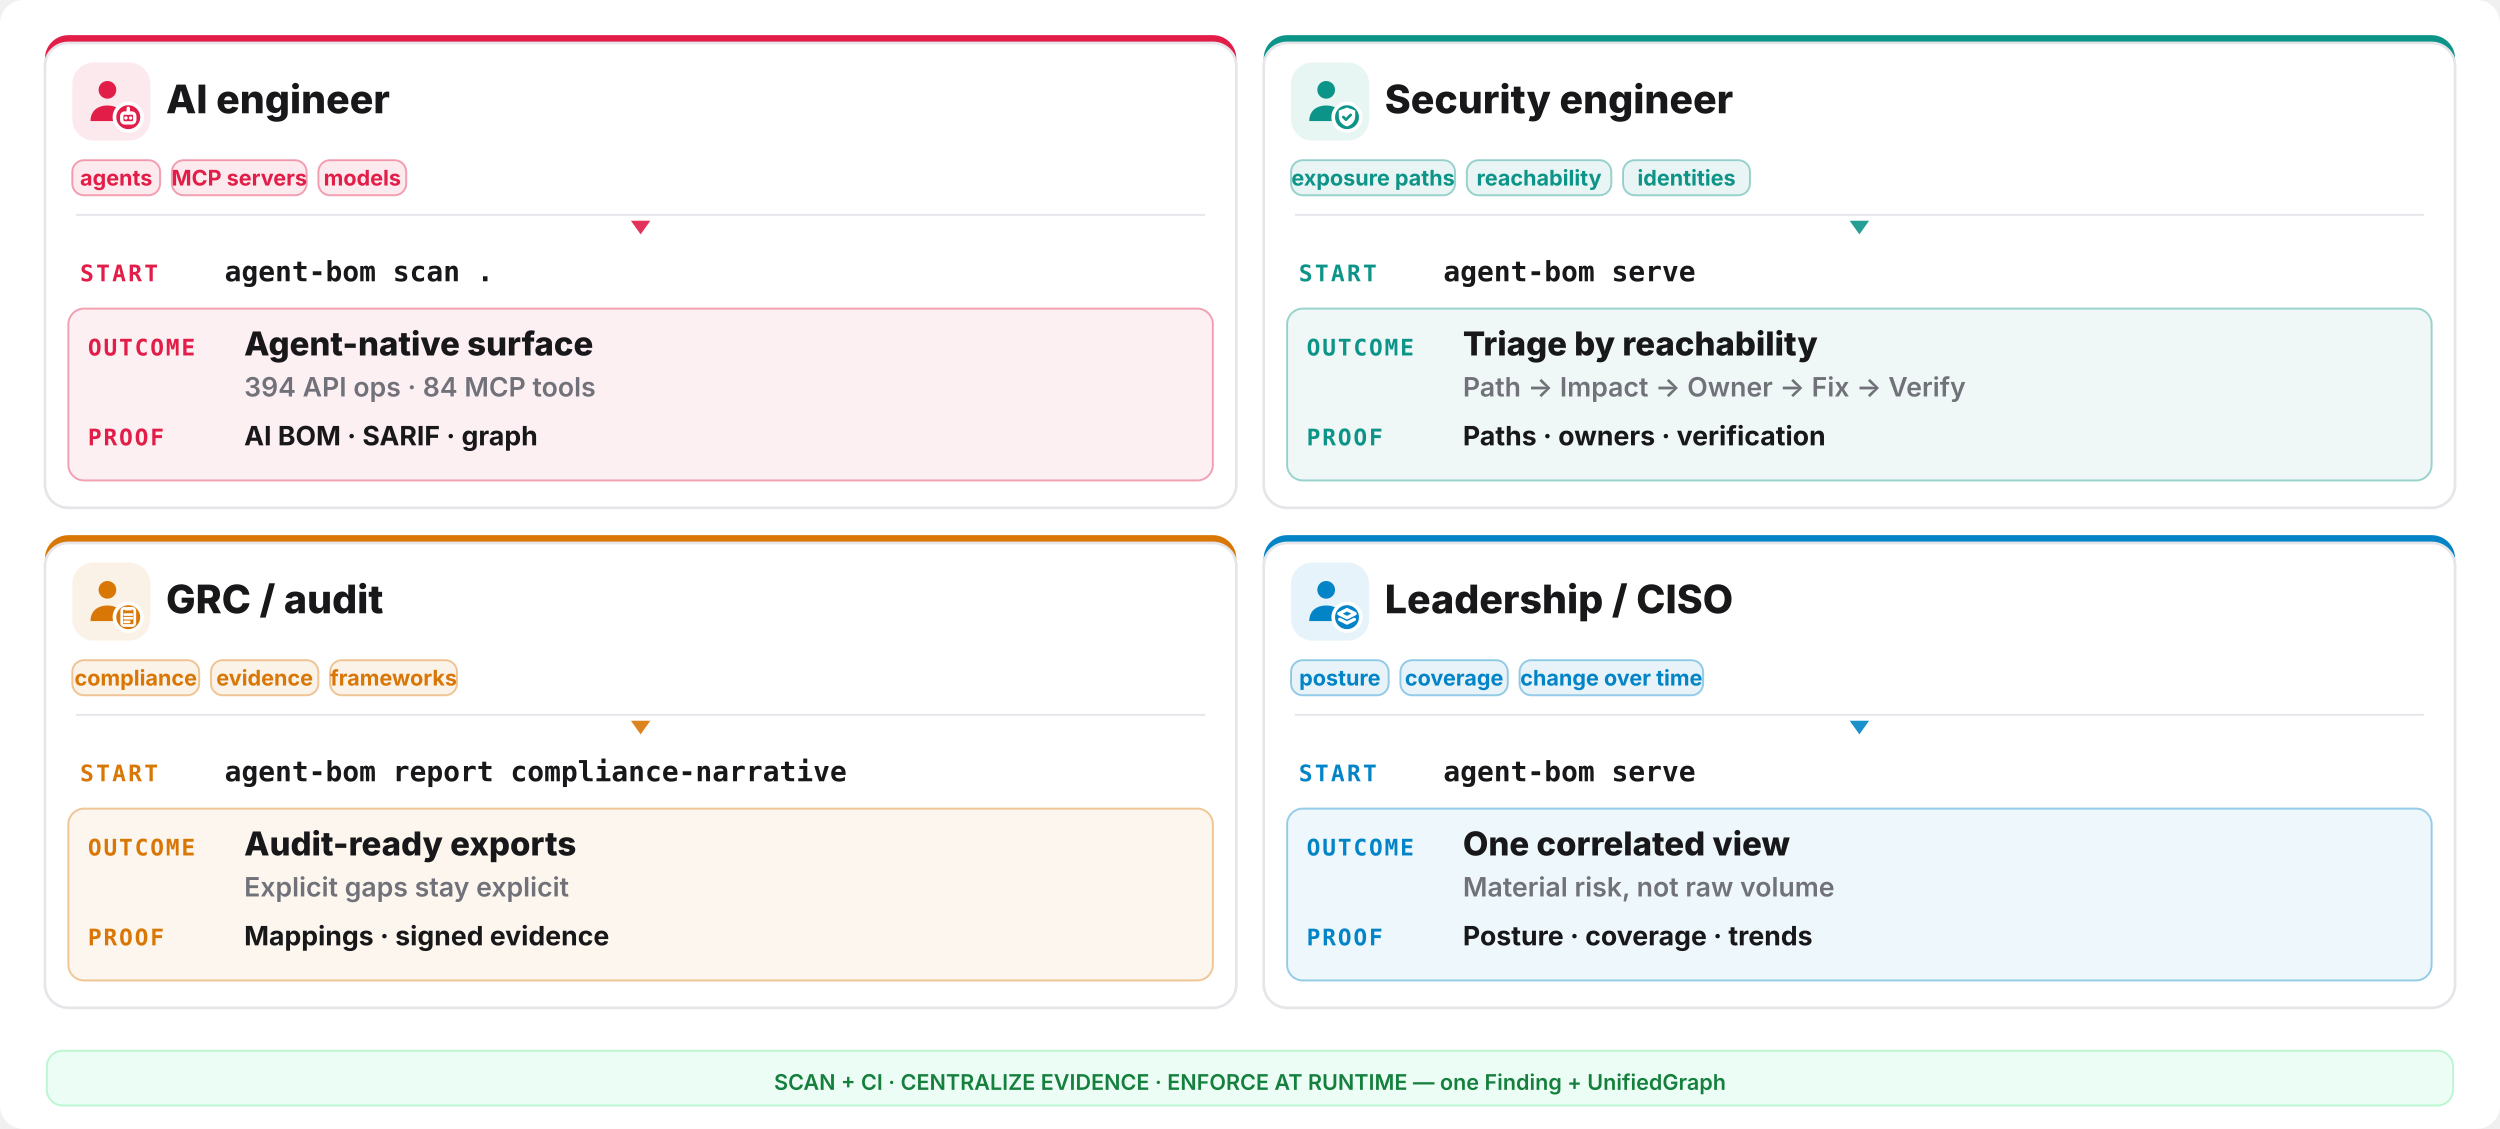
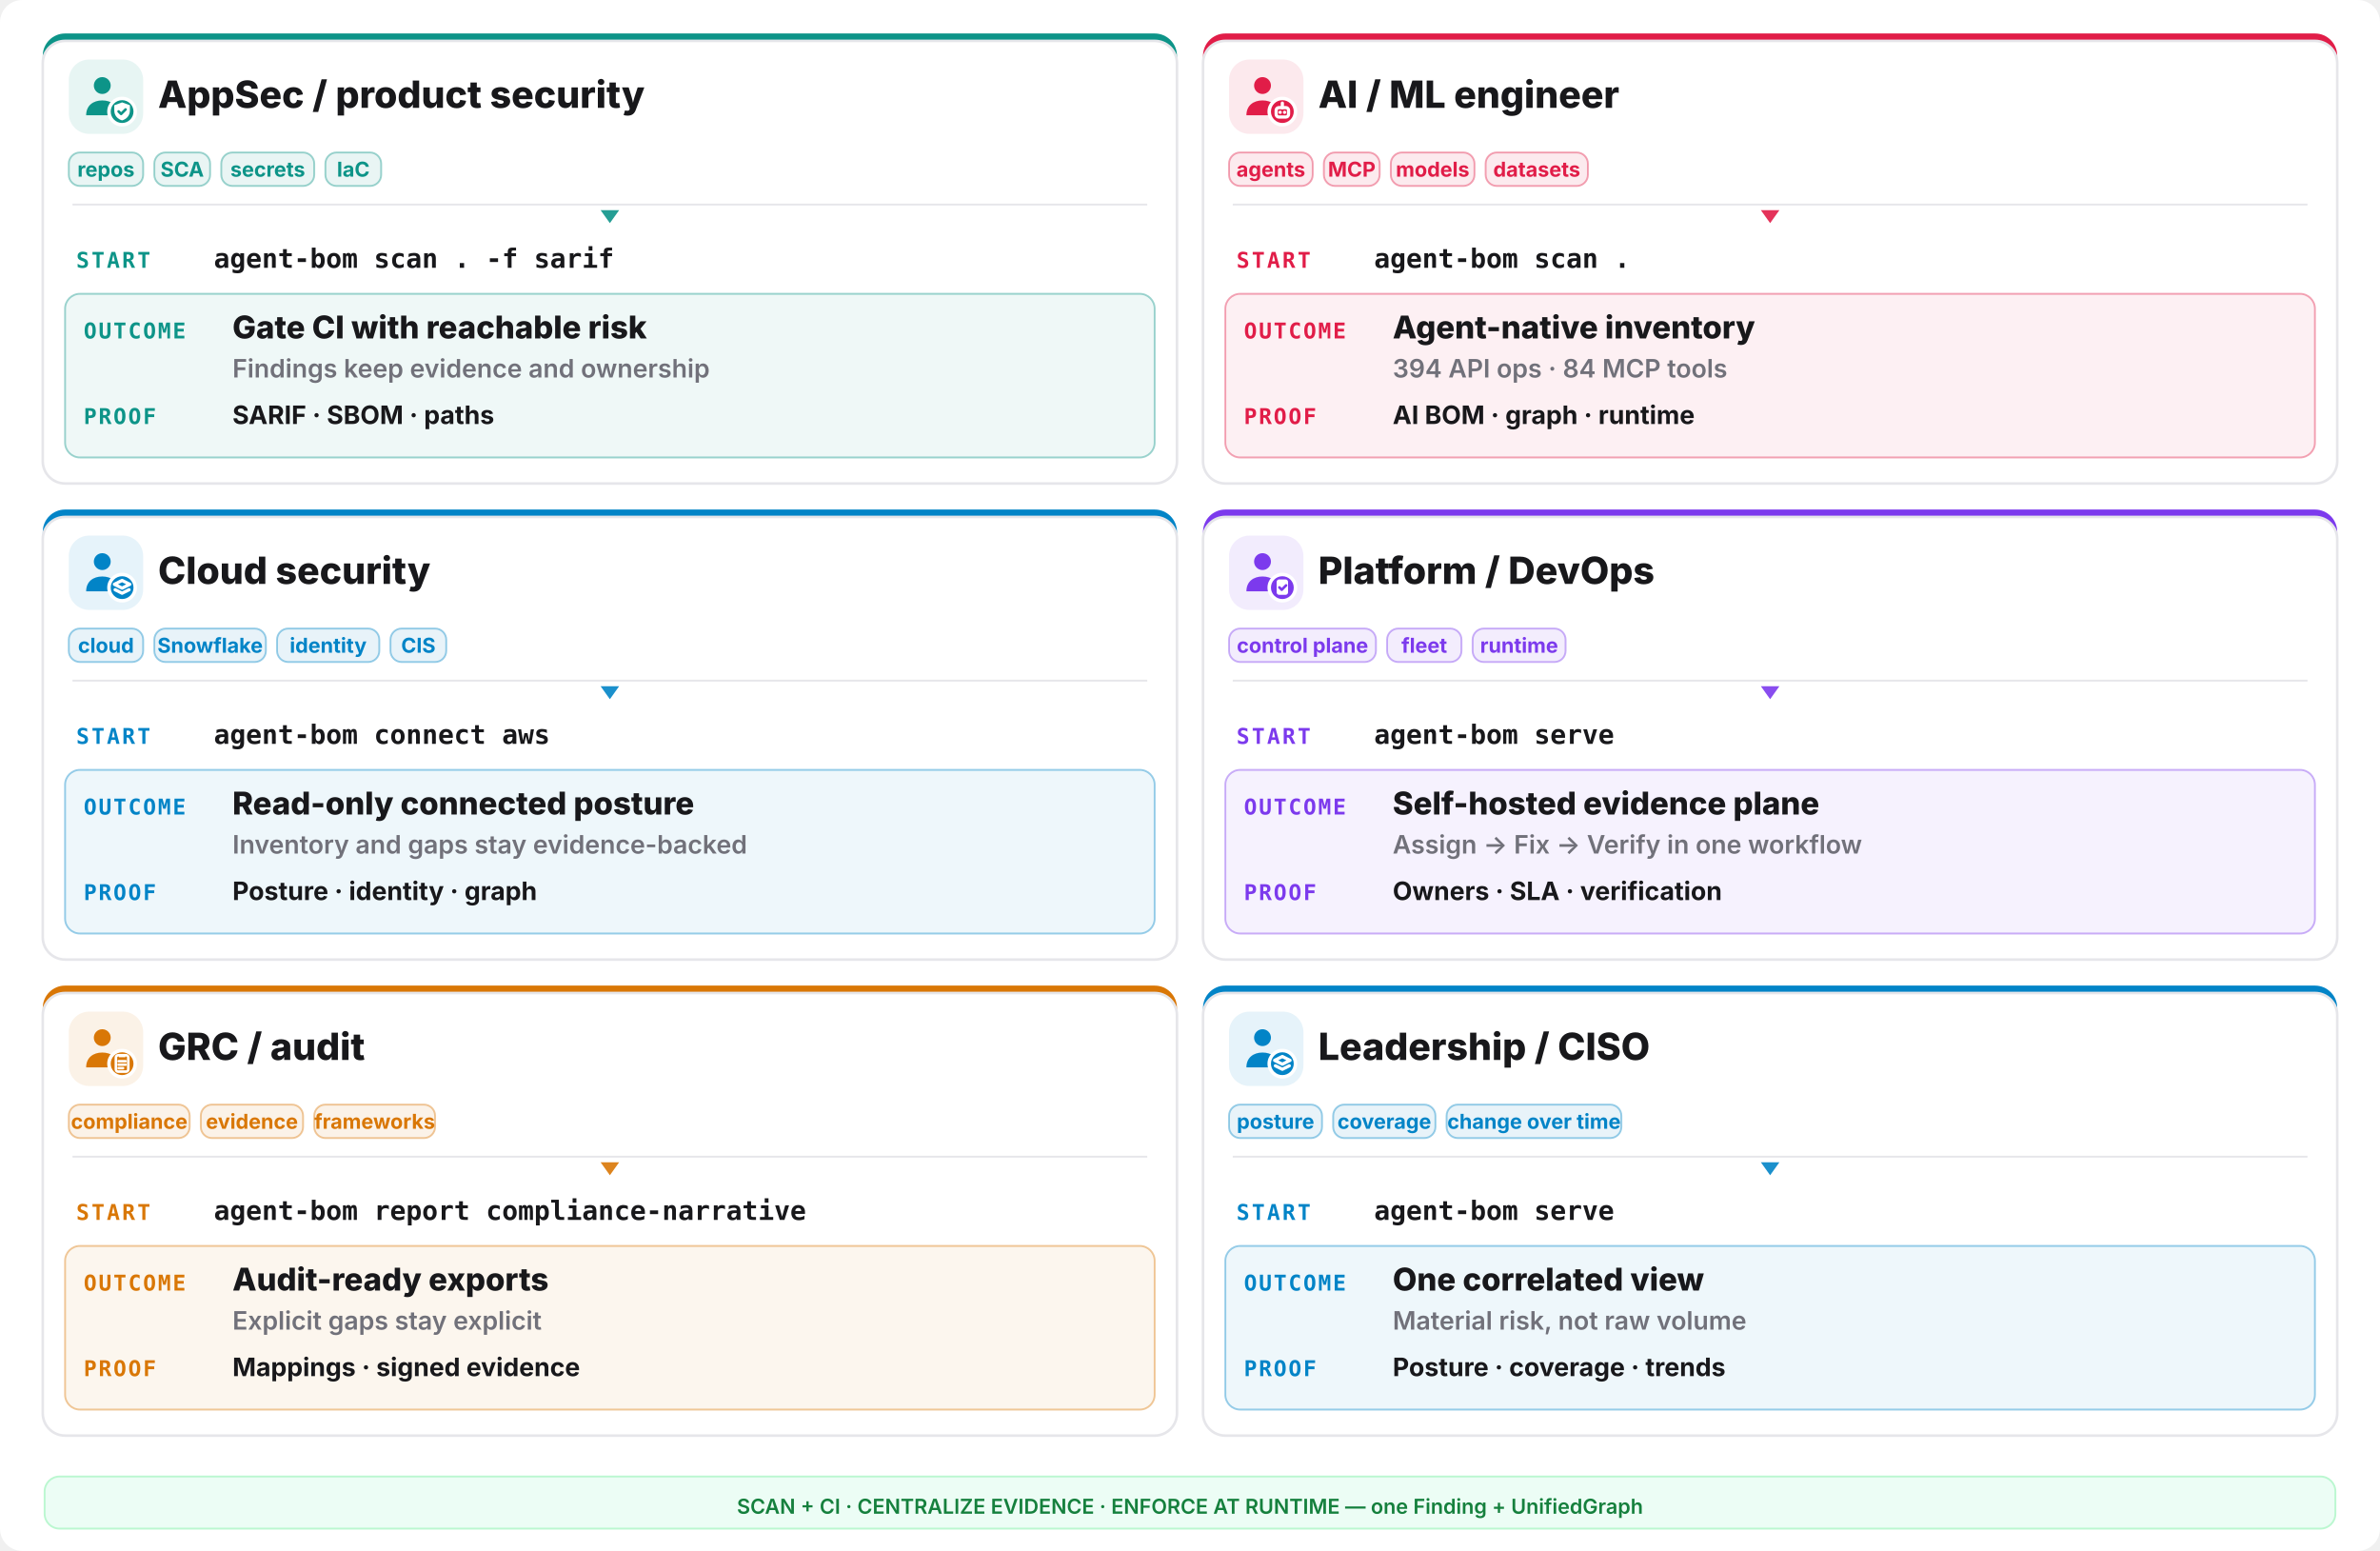
- <svg xmlns="http://www.w3.org/2000/svg" width="1280" height="578" viewBox="0 0 1280 578" fill="none">
-   <rect width="1280" height="578" rx="12" fill="#ffffff" />
-   <rect x="23" y="18" width="610" height="242" rx="12" fill="#e11d48" />
+ <svg xmlns="http://www.w3.org/2000/svg" width="1280" height="834" viewBox="0 0 1280 834" fill="none">
+   <rect width="1280" height="834" rx="12" fill="#ffffff" />
+   <rect x="23" y="18" width="610" height="242" rx="12" fill="#0d9488" />
  <rect x="23" y="22" width="610" height="238" rx="12" fill="#ffffff" stroke="#e6e6ea" stroke-width="1.4" />
-   <rect x="37" y="32" width="40" height="40" rx="11" fill="#e11d48" opacity="0.10" />
+   <rect x="37" y="32" width="40" height="40" rx="11" fill="#0d9488" opacity="0.10" />
  <g transform="translate(41,36) scale(1.333333)">
+     <circle cx="10.5" cy="7.5" r="3.4" fill="#0d9488" />
+     <path d="M4 19.5c0-4 2.9-6 6.5-6s6.5 2 6.5 6z" fill="#0d9488" />
+     <circle cx="18.5" cy="18" r="6" fill="#ffffff" />
+     <circle cx="18.5" cy="18" r="4.6" fill="#0d9488" />
+     <g fill="none" stroke="#ffffff" stroke-width="1.3" stroke-linecap="round" stroke-linejoin="round">
+       <path d="M18.5 14.3l3.15 1.15v2.1c0 2.1-1.4 3.5-3.15 4-1.75-.5-3.15-1.9-3.15-4v-2.1z" fill="#ffffff" stroke="none" />
+       <path d="M17.1 17.95l1 1 1.8-1.8" stroke="#0d9488" stroke-width="1.05" />
+     </g>
+   </g>
+   <text x="85" y="58" font-family="Inter,system-ui,sans-serif" font-size="20.15" font-weight="800" fill="#18181b">AppSec / product security</text>
+   <rect x="37" y="82" width="40" height="18" rx="6" fill="#0d9488" fill-opacity="0.09" stroke="#0d9488" stroke-opacity="0.4" />
+   <text x="57.0" y="95" text-anchor="middle" font-family="Inter,system-ui,sans-serif" font-size="11.05" font-weight="700" fill="#0d9488">repos</text>
+   <rect x="83" y="82" width="30" height="18" rx="6" fill="#0d9488" fill-opacity="0.09" stroke="#0d9488" stroke-opacity="0.4" />
+   <text x="98.0" y="95" text-anchor="middle" font-family="Inter,system-ui,sans-serif" font-size="11.05" font-weight="700" fill="#0d9488">SCA</text>
+   <rect x="119" y="82" width="50" height="18" rx="6" fill="#0d9488" fill-opacity="0.09" stroke="#0d9488" stroke-opacity="0.4" />
+   <text x="144.0" y="95" text-anchor="middle" font-family="Inter,system-ui,sans-serif" font-size="11.05" font-weight="700" fill="#0d9488">secrets</text>
+   <rect x="175" y="82" width="30" height="18" rx="6" fill="#0d9488" fill-opacity="0.09" stroke="#0d9488" stroke-opacity="0.4" />
+   <text x="190.0" y="95" text-anchor="middle" font-family="Inter,system-ui,sans-serif" font-size="11.05" font-weight="700" fill="#0d9488">IaC</text>
+   <line x1="39" y1="110" x2="617" y2="110" stroke="#e6e6ea" stroke-width="1" />
+   <polygon points="328,120 323,113 333,113" fill="#0d9488" opacity="0.9" />
+   <text x="41" y="144" font-family="ui-monospace,monospace" font-size="11.7" font-weight="800" letter-spacing="0.1em" fill="#0d9488">START</text>
+   <text x="115" y="144" font-family="ui-monospace,monospace" font-size="14.3" font-weight="700" fill="#18181b">agent-bom scan . -f sarif</text>
+   <rect x="35" y="158" width="586" height="88" rx="8" fill="#0d9488" opacity="0.07" />
+   <rect x="35" y="158" width="586" height="88" rx="8" fill="none" stroke="#0d9488" opacity="0.4" />
+   <text x="45" y="182" font-family="ui-monospace,monospace" font-size="11.7" font-weight="800" letter-spacing="0.08em" fill="#0d9488">OUTCOME</text>
+   <text x="125" y="182" font-family="Inter,system-ui,sans-serif" font-size="16.9" font-weight="800" fill="#18181b">Gate CI with reachable risk</text>
+   <text x="125" y="203" font-family="Inter,system-ui,sans-serif" font-size="13.65" font-weight="600" fill="#71717a">Findings keep evidence and ownership</text>
+   <text x="45" y="228" font-family="ui-monospace,monospace" font-size="11.7" font-weight="800" letter-spacing="0.08em" fill="#0d9488">PROOF</text>
+   <text x="125" y="228" font-family="Inter,system-ui,sans-serif" font-size="13.65" font-weight="700" fill="#18181b">SARIF · SBOM · paths</text>
+   <rect x="647" y="18" width="610" height="242" rx="12" fill="#e11d48" />
+   <rect x="647" y="22" width="610" height="238" rx="12" fill="#ffffff" stroke="#e6e6ea" stroke-width="1.4" />
+   <rect x="661" y="32" width="40" height="40" rx="11" fill="#e11d48" opacity="0.10" />
+   <g transform="translate(665,36) scale(1.333333)">
    <circle cx="10.5" cy="7.5" r="3.4" fill="#e11d48" />
    <path d="M4 19.5c0-4 2.9-6 6.5-6s6.5 2 6.5 6z" fill="#e11d48" />
    <circle cx="18.5" cy="18" r="6" fill="#ffffff" />
    <circle cx="18.5" cy="18" r="4.6" fill="#e11d48" />
    <g fill="none" stroke="#ffffff" stroke-width="1.3" stroke-linecap="round" stroke-linejoin="round">
      <rect x="16" y="16.4" width="5" height="3.8" rx="1.1" />
      <path d="M17.6 18.3h.01 M19.4 18.3h.01 M18.5 14.6v1.8" />
    </g>
  </g>
-   <text x="85" y="58" font-family="Inter,system-ui,sans-serif" font-size="20.15" font-weight="800" fill="#18181b">AI engineer</text>
-   <rect x="37" y="82" width="45" height="18" rx="6" fill="#e11d48" fill-opacity="0.09" stroke="#e11d48" stroke-opacity="0.4" />
-   <text x="59.5" y="95" text-anchor="middle" font-family="Inter,system-ui,sans-serif" font-size="11.05" font-weight="700" fill="#e11d48">agents</text>
-   <rect x="88" y="82" width="69" height="18" rx="6" fill="#e11d48" fill-opacity="0.09" stroke="#e11d48" stroke-opacity="0.4" />
-   <text x="122.5" y="95" text-anchor="middle" font-family="Inter,system-ui,sans-serif" font-size="11.05" font-weight="700" fill="#e11d48">MCP servers</text>
-   <rect x="163" y="82" width="45" height="18" rx="6" fill="#e11d48" fill-opacity="0.09" stroke="#e11d48" stroke-opacity="0.4" />
-   <text x="185.5" y="95" text-anchor="middle" font-family="Inter,system-ui,sans-serif" font-size="11.05" font-weight="700" fill="#e11d48">models</text>
-   <line x1="39" y1="110" x2="617" y2="110" stroke="#e6e6ea" stroke-width="1" />
-   <polygon points="328,120 323,113 333,113" fill="#e11d48" opacity="0.9" />
-   <text x="41" y="144" font-family="ui-monospace,monospace" font-size="11.7" font-weight="800" letter-spacing="0.1em" fill="#e11d48">START</text>
-   <text x="115" y="144" font-family="ui-monospace,monospace" font-size="14.3" font-weight="700" fill="#18181b">agent-bom scan .</text>
-   <rect x="35" y="158" width="586" height="88" rx="8" fill="#e11d48" opacity="0.07" />
-   <rect x="35" y="158" width="586" height="88" rx="8" fill="none" stroke="#e11d48" opacity="0.4" />
-   <text x="45" y="182" font-family="ui-monospace,monospace" font-size="11.7" font-weight="800" letter-spacing="0.08em" fill="#e11d48">OUTCOME</text>
-   <text x="125" y="182" font-family="Inter,system-ui,sans-serif" font-size="16.9" font-weight="800" fill="#18181b">Agent-native surface</text>
-   <text x="125" y="203" font-family="Inter,system-ui,sans-serif" font-size="13.65" font-weight="600" fill="#71717a">394 API ops · 84 MCP tools</text>
-   <text x="45" y="228" font-family="ui-monospace,monospace" font-size="11.7" font-weight="800" letter-spacing="0.08em" fill="#e11d48">PROOF</text>
-   <text x="125" y="228" font-family="Inter,system-ui,sans-serif" font-size="13.65" font-weight="700" fill="#18181b">AI BOM · SARIF · graph</text>
-   <rect x="647" y="18" width="610" height="242" rx="12" fill="#0d9488" />
-   <rect x="647" y="22" width="610" height="238" rx="12" fill="#ffffff" stroke="#e6e6ea" stroke-width="1.4" />
-   <rect x="661" y="32" width="40" height="40" rx="11" fill="#0d9488" opacity="0.10" />
-   <g transform="translate(665,36) scale(1.333333)">
-     <circle cx="10.5" cy="7.5" r="3.4" fill="#0d9488" />
-     <path d="M4 19.5c0-4 2.9-6 6.5-6s6.5 2 6.5 6z" fill="#0d9488" />
+   <text x="709" y="58" font-family="Inter,system-ui,sans-serif" font-size="20.15" font-weight="800" fill="#18181b">AI / ML engineer</text>
+   <rect x="661" y="82" width="45" height="18" rx="6" fill="#e11d48" fill-opacity="0.09" stroke="#e11d48" stroke-opacity="0.4" />
+   <text x="683.5" y="95" text-anchor="middle" font-family="Inter,system-ui,sans-serif" font-size="11.05" font-weight="700" fill="#e11d48">agents</text>
+   <rect x="712" y="82" width="30" height="18" rx="6" fill="#e11d48" fill-opacity="0.09" stroke="#e11d48" stroke-opacity="0.4" />
+   <text x="727.0" y="95" text-anchor="middle" font-family="Inter,system-ui,sans-serif" font-size="11.05" font-weight="700" fill="#e11d48">MCP</text>
+   <rect x="748" y="82" width="45" height="18" rx="6" fill="#e11d48" fill-opacity="0.09" stroke="#e11d48" stroke-opacity="0.4" />
+   <text x="770.5" y="95" text-anchor="middle" font-family="Inter,system-ui,sans-serif" font-size="11.05" font-weight="700" fill="#e11d48">models</text>
+   <rect x="799" y="82" width="55" height="18" rx="6" fill="#e11d48" fill-opacity="0.09" stroke="#e11d48" stroke-opacity="0.4" />
+   <text x="826.5" y="95" text-anchor="middle" font-family="Inter,system-ui,sans-serif" font-size="11.05" font-weight="700" fill="#e11d48">datasets</text>
+   <line x1="663" y1="110" x2="1241" y2="110" stroke="#e6e6ea" stroke-width="1" />
+   <polygon points="952,120 947,113 957,113" fill="#e11d48" opacity="0.9" />
+   <text x="665" y="144" font-family="ui-monospace,monospace" font-size="11.7" font-weight="800" letter-spacing="0.1em" fill="#e11d48">START</text>
+   <text x="739" y="144" font-family="ui-monospace,monospace" font-size="14.3" font-weight="700" fill="#18181b">agent-bom scan .</text>
+   <rect x="659" y="158" width="586" height="88" rx="8" fill="#e11d48" opacity="0.07" />
+   <rect x="659" y="158" width="586" height="88" rx="8" fill="none" stroke="#e11d48" opacity="0.4" />
+   <text x="669" y="182" font-family="ui-monospace,monospace" font-size="11.7" font-weight="800" letter-spacing="0.08em" fill="#e11d48">OUTCOME</text>
+   <text x="749" y="182" font-family="Inter,system-ui,sans-serif" font-size="16.9" font-weight="800" fill="#18181b">Agent-native inventory</text>
+   <text x="749" y="203" font-family="Inter,system-ui,sans-serif" font-size="13.65" font-weight="600" fill="#71717a">394 API ops · 84 MCP tools</text>
+   <text x="669" y="228" font-family="ui-monospace,monospace" font-size="11.7" font-weight="800" letter-spacing="0.08em" fill="#e11d48">PROOF</text>
+   <text x="749" y="228" font-family="Inter,system-ui,sans-serif" font-size="13.65" font-weight="700" fill="#18181b">AI BOM · graph · runtime</text>
+   <rect x="23" y="274" width="610" height="242" rx="12" fill="#0284c7" />
+   <rect x="23" y="278" width="610" height="238" rx="12" fill="#ffffff" stroke="#e6e6ea" stroke-width="1.4" />
+   <rect x="37" y="288" width="40" height="40" rx="11" fill="#0284c7" opacity="0.10" />
+   <g transform="translate(41,292) scale(1.333333)">
+     <circle cx="10.5" cy="7.5" r="3.4" fill="#0284c7" />
+     <path d="M4 19.5c0-4 2.9-6 6.5-6s6.5 2 6.5 6z" fill="#0284c7" />
    <circle cx="18.5" cy="18" r="6" fill="#ffffff" />
-     <circle cx="18.5" cy="18" r="4.6" fill="#0d9488" />
+     <circle cx="18.5" cy="18" r="4.6" fill="#0284c7" />
    <g fill="none" stroke="#ffffff" stroke-width="1.3" stroke-linecap="round" stroke-linejoin="round">
-       <path d="M18.5 14.3l3.15 1.15v2.1c0 2.1-1.4 3.5-3.15 4-1.75-.5-3.15-1.9-3.15-4v-2.1z" fill="#ffffff" stroke="none" />
-       <path d="M17.1 17.95l1 1 1.8-1.8" stroke="#0d9488" stroke-width="1.05" />
+       <path d="M18.5 15.1l3.1 1.55-3.1 1.55-3.1-1.55z" />
+       <path d="M15.7 18.85l2.8 1.4 2.8-1.4" />
    </g>
  </g>
-   <text x="709" y="58" font-family="Inter,system-ui,sans-serif" font-size="20.15" font-weight="800" fill="#18181b">Security engineer</text>
-   <rect x="661" y="82" width="84" height="18" rx="6" fill="#0d9488" fill-opacity="0.09" stroke="#0d9488" stroke-opacity="0.4" />
-   <text x="703.0" y="95" text-anchor="middle" font-family="Inter,system-ui,sans-serif" font-size="11.05" font-weight="700" fill="#0d9488">exposure paths</text>
-   <rect x="751" y="82" width="74" height="18" rx="6" fill="#0d9488" fill-opacity="0.09" stroke="#0d9488" stroke-opacity="0.4" />
-   <text x="788.0" y="95" text-anchor="middle" font-family="Inter,system-ui,sans-serif" font-size="11.05" font-weight="700" fill="#0d9488">reachability</text>
-   <rect x="831" y="82" width="65" height="18" rx="6" fill="#0d9488" fill-opacity="0.09" stroke="#0d9488" stroke-opacity="0.4" />
-   <text x="863.5" y="95" text-anchor="middle" font-family="Inter,system-ui,sans-serif" font-size="11.05" font-weight="700" fill="#0d9488">identities</text>
-   <line x1="663" y1="110" x2="1241" y2="110" stroke="#e6e6ea" stroke-width="1" />
-   <polygon points="952,120 947,113 957,113" fill="#0d9488" opacity="0.9" />
-   <text x="665" y="144" font-family="ui-monospace,monospace" font-size="11.7" font-weight="800" letter-spacing="0.1em" fill="#0d9488">START</text>
-   <text x="739" y="144" font-family="ui-monospace,monospace" font-size="14.3" font-weight="700" fill="#18181b">agent-bom serve</text>
-   <rect x="659" y="158" width="586" height="88" rx="8" fill="#0d9488" opacity="0.07" />
-   <rect x="659" y="158" width="586" height="88" rx="8" fill="none" stroke="#0d9488" opacity="0.4" />
-   <text x="669" y="182" font-family="ui-monospace,monospace" font-size="11.7" font-weight="800" letter-spacing="0.08em" fill="#0d9488">OUTCOME</text>
-   <text x="749" y="182" font-family="Inter,system-ui,sans-serif" font-size="16.9" font-weight="800" fill="#18181b">Triage by reachability</text>
-   <text x="749" y="203" font-family="Inter,system-ui,sans-serif" font-size="13.65" font-weight="600" fill="#71717a">Path -&gt; Impact -&gt; Owner -&gt; Fix -&gt; Verify</text>
-   <text x="669" y="228" font-family="ui-monospace,monospace" font-size="11.7" font-weight="800" letter-spacing="0.08em" fill="#0d9488">PROOF</text>
-   <text x="749" y="228" font-family="Inter,system-ui,sans-serif" font-size="13.65" font-weight="700" fill="#18181b">Paths · owners · verification</text>
-   <rect x="23" y="274" width="610" height="242" rx="12" fill="#d97706" />
-   <rect x="23" y="278" width="610" height="238" rx="12" fill="#ffffff" stroke="#e6e6ea" stroke-width="1.4" />
-   <rect x="37" y="288" width="40" height="40" rx="11" fill="#d97706" opacity="0.10" />
-   <g transform="translate(41,292) scale(1.333333)">
+   <text x="85" y="314" font-family="Inter,system-ui,sans-serif" font-size="20.15" font-weight="800" fill="#18181b">Cloud security</text>
+   <rect x="37" y="338" width="40" height="18" rx="6" fill="#0284c7" fill-opacity="0.09" stroke="#0284c7" stroke-opacity="0.4" />
+   <text x="57.0" y="351" text-anchor="middle" font-family="Inter,system-ui,sans-serif" font-size="11.05" font-weight="700" fill="#0284c7">cloud</text>
+   <rect x="83" y="338" width="60" height="18" rx="6" fill="#0284c7" fill-opacity="0.09" stroke="#0284c7" stroke-opacity="0.4" />
+   <text x="113.0" y="351" text-anchor="middle" font-family="Inter,system-ui,sans-serif" font-size="11.05" font-weight="700" fill="#0284c7">Snowflake</text>
+   <rect x="149" y="338" width="55" height="18" rx="6" fill="#0284c7" fill-opacity="0.09" stroke="#0284c7" stroke-opacity="0.4" />
+   <text x="176.5" y="351" text-anchor="middle" font-family="Inter,system-ui,sans-serif" font-size="11.05" font-weight="700" fill="#0284c7">identity</text>
+   <rect x="210" y="338" width="30" height="18" rx="6" fill="#0284c7" fill-opacity="0.09" stroke="#0284c7" stroke-opacity="0.4" />
+   <text x="225.0" y="351" text-anchor="middle" font-family="Inter,system-ui,sans-serif" font-size="11.05" font-weight="700" fill="#0284c7">CIS</text>
+   <line x1="39" y1="366" x2="617" y2="366" stroke="#e6e6ea" stroke-width="1" />
+   <polygon points="328,376 323,369 333,369" fill="#0284c7" opacity="0.9" />
+   <text x="41" y="400" font-family="ui-monospace,monospace" font-size="11.7" font-weight="800" letter-spacing="0.1em" fill="#0284c7">START</text>
+   <text x="115" y="400" font-family="ui-monospace,monospace" font-size="14.3" font-weight="700" fill="#18181b">agent-bom connect aws</text>
+   <rect x="35" y="414" width="586" height="88" rx="8" fill="#0284c7" opacity="0.07" />
+   <rect x="35" y="414" width="586" height="88" rx="8" fill="none" stroke="#0284c7" opacity="0.4" />
+   <text x="45" y="438" font-family="ui-monospace,monospace" font-size="11.7" font-weight="800" letter-spacing="0.08em" fill="#0284c7">OUTCOME</text>
+   <text x="125" y="438" font-family="Inter,system-ui,sans-serif" font-size="16.9" font-weight="800" fill="#18181b">Read-only connected posture</text>
+   <text x="125" y="459" font-family="Inter,system-ui,sans-serif" font-size="13.65" font-weight="600" fill="#71717a">Inventory and gaps stay evidence-backed</text>
+   <text x="45" y="484" font-family="ui-monospace,monospace" font-size="11.7" font-weight="800" letter-spacing="0.08em" fill="#0284c7">PROOF</text>
+   <text x="125" y="484" font-family="Inter,system-ui,sans-serif" font-size="13.65" font-weight="700" fill="#18181b">Posture · identity · graph</text>
+   <rect x="647" y="274" width="610" height="242" rx="12" fill="#7c3aed" />
+   <rect x="647" y="278" width="610" height="238" rx="12" fill="#ffffff" stroke="#e6e6ea" stroke-width="1.4" />
+   <rect x="661" y="288" width="40" height="40" rx="11" fill="#7c3aed" opacity="0.10" />
+   <g transform="translate(665,292) scale(1.333333)">
+     <circle cx="10.5" cy="7.5" r="3.4" fill="#7c3aed" />
+     <path d="M4 19.5c0-4 2.9-6 6.5-6s6.5 2 6.5 6z" fill="#7c3aed" />
+     <circle cx="18.5" cy="18" r="6" fill="#ffffff" />
+     <circle cx="18.5" cy="18" r="4.6" fill="#7c3aed" />
+     <g fill="none" stroke="#ffffff" stroke-width="1.3" stroke-linecap="round" stroke-linejoin="round">
+       <rect x="16.2" y="14.7" width="4.6" height="6.2" rx="1" fill="#ffffff" stroke="none" />
+       <path d="M17.3 17.9l.95.95 1.75-1.75" stroke="#7c3aed" stroke-width="1.05" />
+     </g>
+   </g>
+   <text x="709" y="314" font-family="Inter,system-ui,sans-serif" font-size="20.15" font-weight="800" fill="#18181b">Platform / DevOps</text>
+   <rect x="661" y="338" width="79" height="18" rx="6" fill="#7c3aed" fill-opacity="0.09" stroke="#7c3aed" stroke-opacity="0.4" />
+   <text x="700.5" y="351" text-anchor="middle" font-family="Inter,system-ui,sans-serif" font-size="11.05" font-weight="700" fill="#7c3aed">control plane</text>
+   <rect x="746" y="338" width="40" height="18" rx="6" fill="#7c3aed" fill-opacity="0.09" stroke="#7c3aed" stroke-opacity="0.4" />
+   <text x="766.0" y="351" text-anchor="middle" font-family="Inter,system-ui,sans-serif" font-size="11.05" font-weight="700" fill="#7c3aed">fleet</text>
+   <rect x="792" y="338" width="50" height="18" rx="6" fill="#7c3aed" fill-opacity="0.09" stroke="#7c3aed" stroke-opacity="0.4" />
+   <text x="817.0" y="351" text-anchor="middle" font-family="Inter,system-ui,sans-serif" font-size="11.05" font-weight="700" fill="#7c3aed">runtime</text>
+   <line x1="663" y1="366" x2="1241" y2="366" stroke="#e6e6ea" stroke-width="1" />
+   <polygon points="952,376 947,369 957,369" fill="#7c3aed" opacity="0.9" />
+   <text x="665" y="400" font-family="ui-monospace,monospace" font-size="11.7" font-weight="800" letter-spacing="0.1em" fill="#7c3aed">START</text>
+   <text x="739" y="400" font-family="ui-monospace,monospace" font-size="14.3" font-weight="700" fill="#18181b">agent-bom serve</text>
+   <rect x="659" y="414" width="586" height="88" rx="8" fill="#7c3aed" opacity="0.07" />
+   <rect x="659" y="414" width="586" height="88" rx="8" fill="none" stroke="#7c3aed" opacity="0.4" />
+   <text x="669" y="438" font-family="ui-monospace,monospace" font-size="11.7" font-weight="800" letter-spacing="0.08em" fill="#7c3aed">OUTCOME</text>
+   <text x="749" y="438" font-family="Inter,system-ui,sans-serif" font-size="16.9" font-weight="800" fill="#18181b">Self-hosted evidence plane</text>
+   <text x="749" y="459" font-family="Inter,system-ui,sans-serif" font-size="13.65" font-weight="600" fill="#71717a">Assign -&gt; Fix -&gt; Verify in one workflow</text>
+   <text x="669" y="484" font-family="ui-monospace,monospace" font-size="11.7" font-weight="800" letter-spacing="0.08em" fill="#7c3aed">PROOF</text>
+   <text x="749" y="484" font-family="Inter,system-ui,sans-serif" font-size="13.65" font-weight="700" fill="#18181b">Owners · SLA · verification</text>
+   <rect x="23" y="530" width="610" height="242" rx="12" fill="#d97706" />
+   <rect x="23" y="534" width="610" height="238" rx="12" fill="#ffffff" stroke="#e6e6ea" stroke-width="1.4" />
+   <rect x="37" y="544" width="40" height="40" rx="11" fill="#d97706" opacity="0.10" />
+   <g transform="translate(41,548) scale(1.333333)">
    <circle cx="10.5" cy="7.5" r="3.4" fill="#d97706" />
    <path d="M4 19.5c0-4 2.9-6 6.5-6s6.5 2 6.5 6z" fill="#d97706" />
    <circle cx="18.5" cy="18" r="6" fill="#ffffff" />
    <circle cx="18.5" cy="18" r="4.6" fill="#d97706" />
    <g fill="none" stroke="#ffffff" stroke-width="1.3" stroke-linecap="round" stroke-linejoin="round">
      <rect x="16.0" y="14.6" width="5.0" height="6.6" rx="0.9" fill="none" stroke="#ffffff" stroke-width="1.05" />
      <path d="M17.2 14.2h2.6v1.2h-2.6z" fill="#ffffff" stroke="none" />
      <path d="M17.1 17.0h2.8 M17.1 18.4h2.8 M17.1 19.8h1.8" stroke="#ffffff" stroke-width="1.0" />
    </g>
  </g>
-   <text x="85" y="314" font-family="Inter,system-ui,sans-serif" font-size="20.15" font-weight="800" fill="#18181b">GRC / audit</text>
-   <rect x="37" y="338" width="65" height="18" rx="6" fill="#d97706" fill-opacity="0.09" stroke="#d97706" stroke-opacity="0.4" />
-   <text x="69.5" y="351" text-anchor="middle" font-family="Inter,system-ui,sans-serif" font-size="11.05" font-weight="700" fill="#d97706">compliance</text>
-   <rect x="108" y="338" width="55" height="18" rx="6" fill="#d97706" fill-opacity="0.09" stroke="#d97706" stroke-opacity="0.4" />
-   <text x="135.5" y="351" text-anchor="middle" font-family="Inter,system-ui,sans-serif" font-size="11.05" font-weight="700" fill="#d97706">evidence</text>
-   <rect x="169" y="338" width="65" height="18" rx="6" fill="#d97706" fill-opacity="0.09" stroke="#d97706" stroke-opacity="0.4" />
-   <text x="201.5" y="351" text-anchor="middle" font-family="Inter,system-ui,sans-serif" font-size="11.05" font-weight="700" fill="#d97706">frameworks</text>
-   <line x1="39" y1="366" x2="617" y2="366" stroke="#e6e6ea" stroke-width="1" />
-   <polygon points="328,376 323,369 333,369" fill="#d97706" opacity="0.9" />
-   <text x="41" y="400" font-family="ui-monospace,monospace" font-size="11.7" font-weight="800" letter-spacing="0.1em" fill="#d97706">START</text>
-   <text x="115" y="400" font-family="ui-monospace,monospace" font-size="14.3" font-weight="700" fill="#18181b">agent-bom report compliance-narrative</text>
-   <rect x="35" y="414" width="586" height="88" rx="8" fill="#d97706" opacity="0.07" />
-   <rect x="35" y="414" width="586" height="88" rx="8" fill="none" stroke="#d97706" opacity="0.4" />
-   <text x="45" y="438" font-family="ui-monospace,monospace" font-size="11.7" font-weight="800" letter-spacing="0.08em" fill="#d97706">OUTCOME</text>
-   <text x="125" y="438" font-family="Inter,system-ui,sans-serif" font-size="16.9" font-weight="800" fill="#18181b">Audit-ready exports</text>
-   <text x="125" y="459" font-family="Inter,system-ui,sans-serif" font-size="13.65" font-weight="600" fill="#71717a">Explicit gaps stay explicit</text>
-   <text x="45" y="484" font-family="ui-monospace,monospace" font-size="11.7" font-weight="800" letter-spacing="0.08em" fill="#d97706">PROOF</text>
-   <text x="125" y="484" font-family="Inter,system-ui,sans-serif" font-size="13.65" font-weight="700" fill="#18181b">Mappings · signed evidence</text>
-   <rect x="647" y="274" width="610" height="242" rx="12" fill="#0284c7" />
-   <rect x="647" y="278" width="610" height="238" rx="12" fill="#ffffff" stroke="#e6e6ea" stroke-width="1.4" />
-   <rect x="661" y="288" width="40" height="40" rx="11" fill="#0284c7" opacity="0.10" />
-   <g transform="translate(665,292) scale(1.333333)">
+   <text x="85" y="570" font-family="Inter,system-ui,sans-serif" font-size="20.15" font-weight="800" fill="#18181b">GRC / audit</text>
+   <rect x="37" y="594" width="65" height="18" rx="6" fill="#d97706" fill-opacity="0.09" stroke="#d97706" stroke-opacity="0.4" />
+   <text x="69.5" y="607" text-anchor="middle" font-family="Inter,system-ui,sans-serif" font-size="11.05" font-weight="700" fill="#d97706">compliance</text>
+   <rect x="108" y="594" width="55" height="18" rx="6" fill="#d97706" fill-opacity="0.09" stroke="#d97706" stroke-opacity="0.4" />
+   <text x="135.5" y="607" text-anchor="middle" font-family="Inter,system-ui,sans-serif" font-size="11.05" font-weight="700" fill="#d97706">evidence</text>
+   <rect x="169" y="594" width="65" height="18" rx="6" fill="#d97706" fill-opacity="0.09" stroke="#d97706" stroke-opacity="0.4" />
+   <text x="201.5" y="607" text-anchor="middle" font-family="Inter,system-ui,sans-serif" font-size="11.05" font-weight="700" fill="#d97706">frameworks</text>
+   <line x1="39" y1="622" x2="617" y2="622" stroke="#e6e6ea" stroke-width="1" />
+   <polygon points="328,632 323,625 333,625" fill="#d97706" opacity="0.9" />
+   <text x="41" y="656" font-family="ui-monospace,monospace" font-size="11.7" font-weight="800" letter-spacing="0.1em" fill="#d97706">START</text>
+   <text x="115" y="656" font-family="ui-monospace,monospace" font-size="14.3" font-weight="700" fill="#18181b">agent-bom report compliance-narrative</text>
+   <rect x="35" y="670" width="586" height="88" rx="8" fill="#d97706" opacity="0.07" />
+   <rect x="35" y="670" width="586" height="88" rx="8" fill="none" stroke="#d97706" opacity="0.4" />
+   <text x="45" y="694" font-family="ui-monospace,monospace" font-size="11.7" font-weight="800" letter-spacing="0.08em" fill="#d97706">OUTCOME</text>
+   <text x="125" y="694" font-family="Inter,system-ui,sans-serif" font-size="16.9" font-weight="800" fill="#18181b">Audit-ready exports</text>
+   <text x="125" y="715" font-family="Inter,system-ui,sans-serif" font-size="13.65" font-weight="600" fill="#71717a">Explicit gaps stay explicit</text>
+   <text x="45" y="740" font-family="ui-monospace,monospace" font-size="11.7" font-weight="800" letter-spacing="0.08em" fill="#d97706">PROOF</text>
+   <text x="125" y="740" font-family="Inter,system-ui,sans-serif" font-size="13.65" font-weight="700" fill="#18181b">Mappings · signed evidence</text>
+   <rect x="647" y="530" width="610" height="242" rx="12" fill="#0284c7" />
+   <rect x="647" y="534" width="610" height="238" rx="12" fill="#ffffff" stroke="#e6e6ea" stroke-width="1.4" />
+   <rect x="661" y="544" width="40" height="40" rx="11" fill="#0284c7" opacity="0.10" />
+   <g transform="translate(665,548) scale(1.333333)">
    <circle cx="10.5" cy="7.5" r="3.4" fill="#0284c7" />
    <path d="M4 19.5c0-4 2.9-6 6.5-6s6.5 2 6.5 6z" fill="#0284c7" />
    <circle cx="18.5" cy="18" r="6" fill="#ffffff" />
    <circle cx="18.5" cy="18" r="4.6" fill="#0284c7" />
    <g fill="none" stroke="#ffffff" stroke-width="1.3" stroke-linecap="round" stroke-linejoin="round">
      <path d="M18.5 15.1l3.1 1.55-3.1 1.55-3.1-1.55z" />
      <path d="M15.7 18.85l2.8 1.4 2.8-1.4" />
    </g>
  </g>
-   <text x="709" y="314" font-family="Inter,system-ui,sans-serif" font-size="20.15" font-weight="800" fill="#18181b">Leadership / CISO</text>
-   <rect x="661" y="338" width="50" height="18" rx="6" fill="#0284c7" fill-opacity="0.09" stroke="#0284c7" stroke-opacity="0.4" />
-   <text x="686.0" y="351" text-anchor="middle" font-family="Inter,system-ui,sans-serif" font-size="11.05" font-weight="700" fill="#0284c7">posture</text>
-   <rect x="717" y="338" width="55" height="18" rx="6" fill="#0284c7" fill-opacity="0.09" stroke="#0284c7" stroke-opacity="0.4" />
-   <text x="744.5" y="351" text-anchor="middle" font-family="Inter,system-ui,sans-serif" font-size="11.05" font-weight="700" fill="#0284c7">coverage</text>
-   <rect x="778" y="338" width="94" height="18" rx="6" fill="#0284c7" fill-opacity="0.09" stroke="#0284c7" stroke-opacity="0.4" />
-   <text x="825.0" y="351" text-anchor="middle" font-family="Inter,system-ui,sans-serif" font-size="11.05" font-weight="700" fill="#0284c7">change over time</text>
-   <line x1="663" y1="366" x2="1241" y2="366" stroke="#e6e6ea" stroke-width="1" />
-   <polygon points="952,376 947,369 957,369" fill="#0284c7" opacity="0.9" />
-   <text x="665" y="400" font-family="ui-monospace,monospace" font-size="11.7" font-weight="800" letter-spacing="0.1em" fill="#0284c7">START</text>
-   <text x="739" y="400" font-family="ui-monospace,monospace" font-size="14.3" font-weight="700" fill="#18181b">agent-bom serve</text>
-   <rect x="659" y="414" width="586" height="88" rx="8" fill="#0284c7" opacity="0.07" />
-   <rect x="659" y="414" width="586" height="88" rx="8" fill="none" stroke="#0284c7" opacity="0.4" />
-   <text x="669" y="438" font-family="ui-monospace,monospace" font-size="11.7" font-weight="800" letter-spacing="0.08em" fill="#0284c7">OUTCOME</text>
-   <text x="749" y="438" font-family="Inter,system-ui,sans-serif" font-size="16.9" font-weight="800" fill="#18181b">One correlated view</text>
-   <text x="749" y="459" font-family="Inter,system-ui,sans-serif" font-size="13.65" font-weight="600" fill="#71717a">Material risk, not raw volume</text>
-   <text x="669" y="484" font-family="ui-monospace,monospace" font-size="11.7" font-weight="800" letter-spacing="0.08em" fill="#0284c7">PROOF</text>
-   <text x="749" y="484" font-family="Inter,system-ui,sans-serif" font-size="13.65" font-weight="700" fill="#18181b">Posture · coverage · trends</text>
-   <rect x="24" y="538" width="1232" height="28" rx="8" fill="#ecfdf5" stroke="#bbf7d0" />
-   <text x="640" y="558" text-anchor="middle" font-family="Inter,system-ui,sans-serif" font-size="11.05" font-weight="600" fill="#15803d">SCAN + CI · CENTRALIZE EVIDENCE · ENFORCE AT RUNTIME — one Finding + UnifiedGraph</text>
+   <text x="709" y="570" font-family="Inter,system-ui,sans-serif" font-size="20.15" font-weight="800" fill="#18181b">Leadership / CISO</text>
+   <rect x="661" y="594" width="50" height="18" rx="6" fill="#0284c7" fill-opacity="0.09" stroke="#0284c7" stroke-opacity="0.4" />
+   <text x="686.0" y="607" text-anchor="middle" font-family="Inter,system-ui,sans-serif" font-size="11.05" font-weight="700" fill="#0284c7">posture</text>
+   <rect x="717" y="594" width="55" height="18" rx="6" fill="#0284c7" fill-opacity="0.09" stroke="#0284c7" stroke-opacity="0.4" />
+   <text x="744.5" y="607" text-anchor="middle" font-family="Inter,system-ui,sans-serif" font-size="11.05" font-weight="700" fill="#0284c7">coverage</text>
+   <rect x="778" y="594" width="94" height="18" rx="6" fill="#0284c7" fill-opacity="0.09" stroke="#0284c7" stroke-opacity="0.4" />
+   <text x="825.0" y="607" text-anchor="middle" font-family="Inter,system-ui,sans-serif" font-size="11.05" font-weight="700" fill="#0284c7">change over time</text>
+   <line x1="663" y1="622" x2="1241" y2="622" stroke="#e6e6ea" stroke-width="1" />
+   <polygon points="952,632 947,625 957,625" fill="#0284c7" opacity="0.9" />
+   <text x="665" y="656" font-family="ui-monospace,monospace" font-size="11.7" font-weight="800" letter-spacing="0.1em" fill="#0284c7">START</text>
+   <text x="739" y="656" font-family="ui-monospace,monospace" font-size="14.3" font-weight="700" fill="#18181b">agent-bom serve</text>
+   <rect x="659" y="670" width="586" height="88" rx="8" fill="#0284c7" opacity="0.07" />
+   <rect x="659" y="670" width="586" height="88" rx="8" fill="none" stroke="#0284c7" opacity="0.4" />
+   <text x="669" y="694" font-family="ui-monospace,monospace" font-size="11.7" font-weight="800" letter-spacing="0.08em" fill="#0284c7">OUTCOME</text>
+   <text x="749" y="694" font-family="Inter,system-ui,sans-serif" font-size="16.9" font-weight="800" fill="#18181b">One correlated view</text>
+   <text x="749" y="715" font-family="Inter,system-ui,sans-serif" font-size="13.65" font-weight="600" fill="#71717a">Material risk, not raw volume</text>
+   <text x="669" y="740" font-family="ui-monospace,monospace" font-size="11.7" font-weight="800" letter-spacing="0.08em" fill="#0284c7">PROOF</text>
+   <text x="749" y="740" font-family="Inter,system-ui,sans-serif" font-size="13.65" font-weight="700" fill="#18181b">Posture · coverage · trends</text>
+   <rect x="24" y="794" width="1232" height="28" rx="8" fill="#ecfdf5" stroke="#bbf7d0" />
+   <text x="640" y="814" text-anchor="middle" font-family="Inter,system-ui,sans-serif" font-size="11.05" font-weight="600" fill="#15803d">SCAN + CI · CENTRALIZE EVIDENCE · ENFORCE AT RUNTIME — one Finding + UnifiedGraph</text>
</svg>
